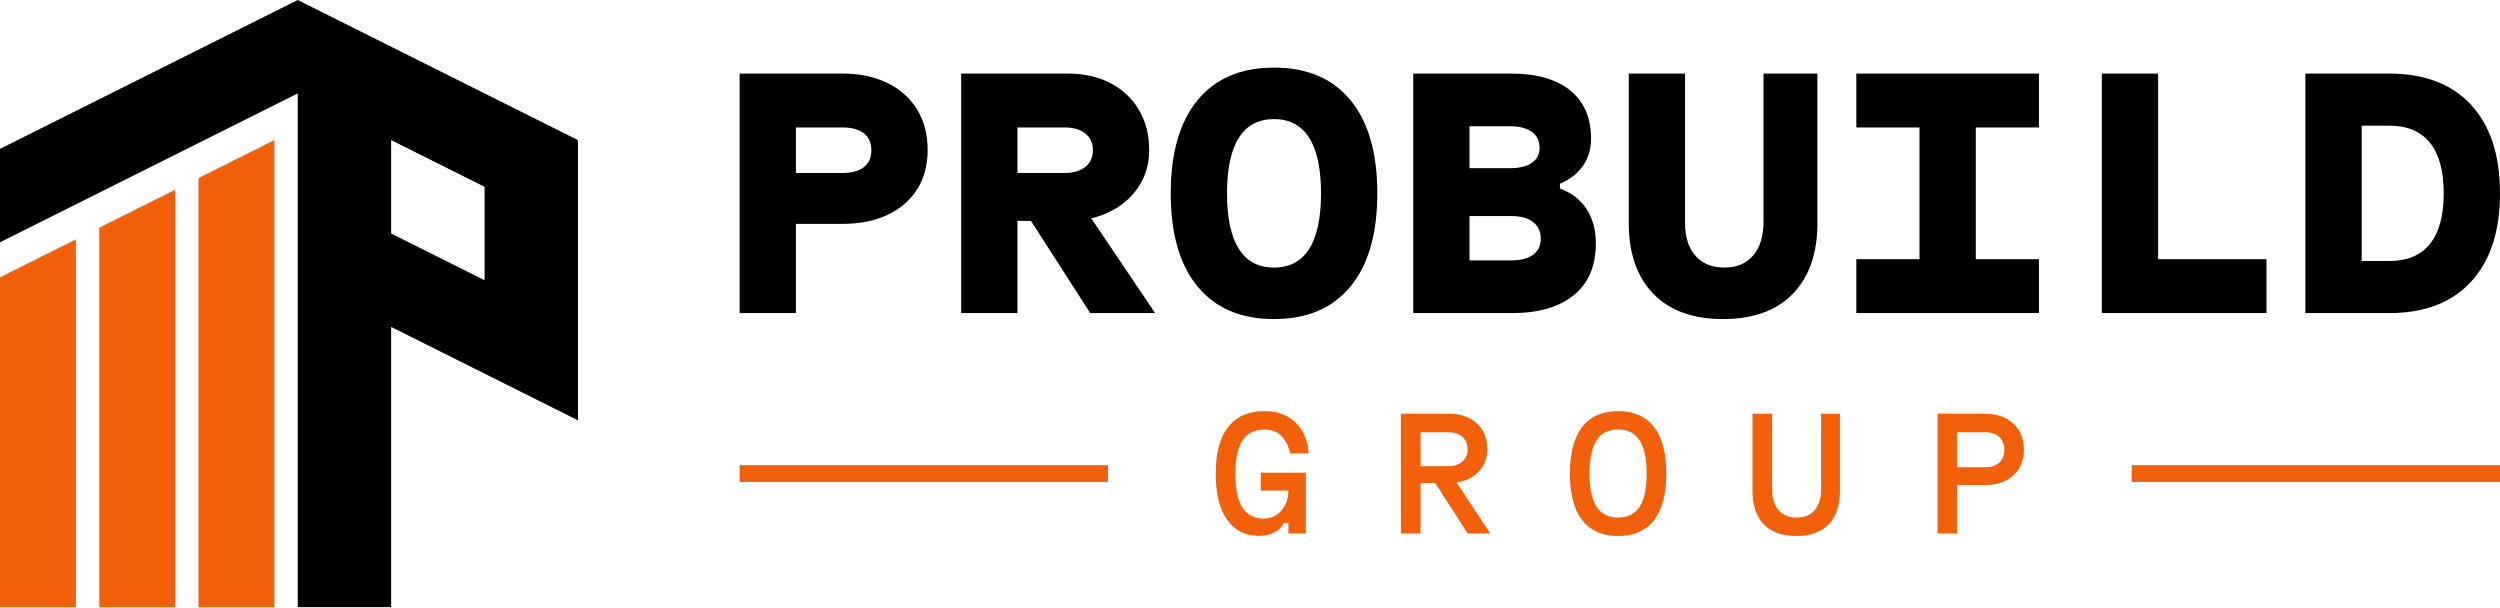
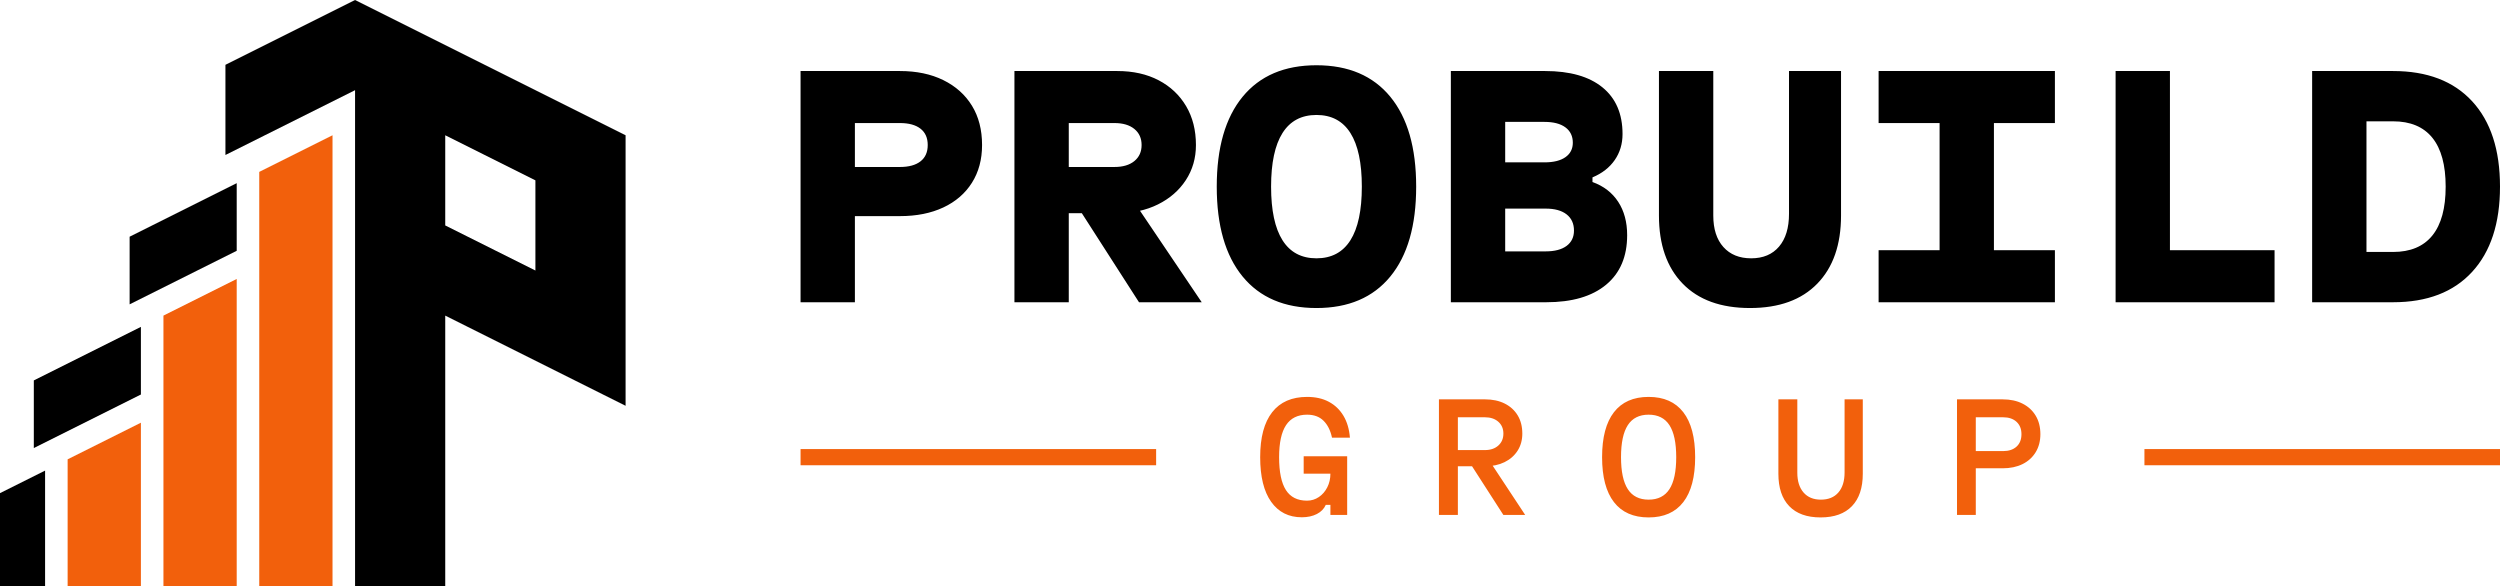
- <svg xmlns="http://www.w3.org/2000/svg" viewBox="0 0 417.523 101.376" width="417.523" height="101.376" role="img" aria-label="ProBuild Group">
-   <g transform="translate(0 0) scale(0.975) translate(-5 -8)">
+ <svg xmlns="http://www.w3.org/2000/svg" viewBox="0 0 432.495 101.376" width="432.495" height="101.376" role="img" aria-label="ProBuild Group">
+   <g transform="translate(0 0) scale(0.975) translate(7 -8)">
    <g fill="#F2600C">
-       <path d="M5 55.5L18 49V112H5Z" />
-       <path d="M22 47L35 40.5V112H22Z" />
+       <path d="M5 89.5L18 83V112H5Z" />
+       <path d="M22 64L35 57.5V112H22Z" />
      <path d="M39 38.5L52 32V112H39Z" />
    </g>
-     <path fill="#000000" fill-rule="evenodd" d="M5 33.5L56 8L104 32V80L72 64V112H56V24L5 49.5Z M72 32L88 40V56L72 48Z" />
+     <path fill="#000000" fill-rule="evenodd" d="M33 19.5L56 8L104 32V80L72 64V112H56V24L33 35.5Z M72 32L88 40V56L72 48Z M-7 95.5L1 91.5V112H-7Z M-1 75.5L18 66V78L-1 87.5Z M16 50L35 40.5V52.5L16 62Z" />
  </g>
-   <path fill="#000000" d="M123.523 52.288V12.288H140.723Q145.023 12.288 148.223 13.863Q151.423 15.438 153.173 18.288Q154.923 21.138 154.923 25.088Q154.923 28.838 153.173 31.613Q151.423 34.388 148.223 35.888Q145.023 37.388 140.723 37.388H132.923V52.288ZM132.923 28.888H140.723Q143.023 28.888 144.273 27.913Q145.523 26.938 145.523 25.088Q145.523 23.238 144.273 22.263Q143.023 21.288 140.723 21.288H132.923ZM160.523 52.288V12.288H178.323Q182.423 12.288 185.473 13.888Q188.523 15.488 190.223 18.363Q191.923 21.238 191.923 25.088Q191.923 28.488 190.173 31.163Q188.423 33.838 185.348 35.363Q182.273 36.888 178.323 36.888H169.923V52.288ZM182.073 52.288 171.223 35.388H181.523L192.923 52.288ZM169.923 28.888H177.823Q180.023 28.888 181.273 27.863Q182.523 26.838 182.523 25.088Q182.523 23.338 181.273 22.313Q180.023 21.288 177.823 21.288H169.923ZM212.773 53.288Q204.473 53.288 199.998 47.838Q195.523 42.388 195.523 32.288Q195.523 22.188 199.998 16.738Q204.473 11.288 212.773 11.288Q221.073 11.288 225.548 16.738Q230.023 22.188 230.023 32.288Q230.023 42.388 225.548 47.838Q221.073 53.288 212.773 53.288ZM212.773 44.688Q216.673 44.688 218.648 41.563Q220.623 38.438 220.623 32.288Q220.623 26.138 218.648 23.013Q216.673 19.888 212.773 19.888Q208.873 19.888 206.898 23.013Q204.923 26.138 204.923 32.288Q204.923 38.438 206.898 41.563Q208.873 44.688 212.773 44.688ZM236.023 52.288V12.288H252.323Q258.773 12.288 262.248 15.113Q265.723 17.938 265.723 23.188Q265.723 25.738 264.373 27.688Q263.023 29.638 260.523 30.688V31.488Q263.423 32.538 264.973 34.913Q266.523 37.288 266.523 40.688Q266.523 46.238 262.873 49.263Q259.223 52.288 252.523 52.288ZM245.423 43.488H252.423Q254.773 43.488 256.048 42.538Q257.323 41.588 257.323 39.888Q257.323 38.088 256.048 37.088Q254.773 36.088 252.423 36.088H245.423ZM245.423 28.088H252.223Q254.573 28.088 255.848 27.188Q257.123 26.288 257.123 24.688Q257.123 22.988 255.848 22.038Q254.573 21.088 252.223 21.088H245.423ZM272.023 12.288H281.423V37.288Q281.423 40.788 283.173 42.738Q284.923 44.688 287.973 44.688Q291.073 44.688 292.798 42.663Q294.523 40.638 294.523 36.988V12.288H303.523V37.288Q303.523 44.838 299.423 49.063Q295.323 53.288 287.773 53.288Q280.223 53.288 276.123 49.063Q272.023 44.838 272.023 37.288ZM310.023 52.288V43.288H320.573V21.288H310.023V12.288H340.523V21.288H329.973V43.288H340.523V52.288ZM351.023 52.288V12.288H360.423V43.288H378.523V52.288ZM385.023 52.288V12.288H399.023Q407.873 12.288 412.698 17.513Q417.523 22.738 417.523 32.288Q417.523 41.788 412.698 47.038Q407.873 52.288 399.023 52.288ZM394.423 43.588H399.023Q403.523 43.588 405.823 40.738Q408.123 37.888 408.123 32.288Q408.123 26.688 405.823 23.838Q403.523 20.988 399.023 20.988H394.423Z" />
+   <path fill="#000000" d="M138.495 52.288V12.288H155.695Q159.995 12.288 163.195 13.863Q166.395 15.438 168.145 18.288Q169.895 21.138 169.895 25.088Q169.895 28.838 168.145 31.613Q166.395 34.388 163.195 35.888Q159.995 37.388 155.695 37.388H147.895V52.288ZM147.895 28.888H155.695Q157.995 28.888 159.245 27.913Q160.495 26.938 160.495 25.088Q160.495 23.238 159.245 22.263Q157.995 21.288 155.695 21.288H147.895ZM175.495 52.288V12.288H193.295Q197.395 12.288 200.445 13.888Q203.495 15.488 205.195 18.363Q206.895 21.238 206.895 25.088Q206.895 28.488 205.145 31.163Q203.395 33.838 200.32 35.363Q197.245 36.888 193.295 36.888H184.895V52.288ZM197.045 52.288 186.195 35.388H196.495L207.895 52.288ZM184.895 28.888H192.795Q194.995 28.888 196.245 27.863Q197.495 26.838 197.495 25.088Q197.495 23.338 196.245 22.313Q194.995 21.288 192.795 21.288H184.895ZM227.745 53.288Q219.445 53.288 214.97 47.838Q210.495 42.388 210.495 32.288Q210.495 22.188 214.97 16.738Q219.445 11.288 227.745 11.288Q236.045 11.288 240.52 16.738Q244.995 22.188 244.995 32.288Q244.995 42.388 240.52 47.838Q236.045 53.288 227.745 53.288ZM227.745 44.688Q231.645 44.688 233.62 41.563Q235.595 38.438 235.595 32.288Q235.595 26.138 233.62 23.013Q231.645 19.888 227.745 19.888Q223.845 19.888 221.87 23.013Q219.895 26.138 219.895 32.288Q219.895 38.438 221.87 41.563Q223.845 44.688 227.745 44.688ZM250.995 52.288V12.288H267.295Q273.745 12.288 277.22 15.113Q280.695 17.938 280.695 23.188Q280.695 25.738 279.345 27.688Q277.995 29.638 275.495 30.688V31.488Q278.395 32.538 279.945 34.913Q281.495 37.288 281.495 40.688Q281.495 46.238 277.845 49.263Q274.195 52.288 267.495 52.288ZM260.395 43.488H267.395Q269.745 43.488 271.02 42.538Q272.295 41.588 272.295 39.888Q272.295 38.088 271.02 37.088Q269.745 36.088 267.395 36.088H260.395ZM260.395 28.088H267.195Q269.545 28.088 270.82 27.188Q272.095 26.288 272.095 24.688Q272.095 22.988 270.82 22.038Q269.545 21.088 267.195 21.088H260.395ZM286.995 12.288H296.395V37.288Q296.395 40.788 298.145 42.738Q299.895 44.688 302.945 44.688Q306.045 44.688 307.77 42.663Q309.495 40.638 309.495 36.988V12.288H318.495V37.288Q318.495 44.838 314.395 49.063Q310.295 53.288 302.745 53.288Q295.195 53.288 291.095 49.063Q286.995 44.838 286.995 37.288ZM324.995 52.288V43.288H335.545V21.288H324.995V12.288H355.495V21.288H344.945V43.288H355.495V52.288ZM365.995 52.288V12.288H375.395V43.288H393.495V52.288ZM399.995 52.288V12.288H413.995Q422.845 12.288 427.67 17.513Q432.495 22.738 432.495 32.288Q432.495 41.788 427.67 47.038Q422.845 52.288 413.995 52.288ZM409.395 43.588H413.995Q418.495 43.588 420.795 40.738Q423.095 37.888 423.095 32.288Q423.095 26.688 420.795 23.838Q418.495 20.988 413.995 20.988H409.395Z" />
  <g fill="#F2600C">
-     <rect x="123.523" y="77.688" width="61.513" height="2.8" />
-     <rect x="356.01" y="77.688" width="61.513" height="2.8" />
-     <path d="M210.235 89.488Q206.835 89.488 204.935 86.813Q203.035 84.138 203.035 79.088Q203.035 73.963 205.11 71.313Q207.185 68.663 211.16 68.663Q213.335 68.663 214.923 69.513Q216.51 70.363 217.448 71.938Q218.385 73.513 218.56 75.713H215.46Q215.06 73.838 213.998 72.788Q212.935 71.738 211.16 71.738Q208.71 71.738 207.51 73.55Q206.31 75.363 206.31 79.088Q206.31 82.938 207.485 84.776Q208.66 86.613 211.135 86.613Q212.26 86.613 213.185 85.988Q214.11 85.363 214.648 84.301Q215.185 83.238 215.185 81.938H210.56V78.938H218.085V89.088H215.185V87.338H214.385Q213.935 88.363 212.835 88.926Q211.735 89.488 210.235 89.488ZM233.96 89.088V69.088H241.935Q243.885 69.088 245.335 69.813Q246.785 70.538 247.585 71.863Q248.385 73.188 248.385 75.013Q248.385 76.688 247.573 77.963Q246.76 79.238 245.31 79.951Q243.86 80.663 241.935 80.663H237.235V89.088ZM245.11 89.088 239.335 80.113H242.96L248.885 89.088ZM237.235 77.863H241.91Q243.36 77.863 244.235 77.076Q245.11 76.288 245.11 75.013Q245.11 73.738 244.235 72.963Q243.36 72.188 241.91 72.188H237.235ZM270.235 89.513Q266.285 89.513 264.235 86.863Q262.185 84.213 262.185 79.088Q262.185 73.963 264.235 71.313Q266.285 68.663 270.235 68.663Q274.185 68.663 276.235 71.313Q278.285 73.963 278.285 79.088Q278.285 84.213 276.235 86.863Q274.185 89.513 270.235 89.513ZM270.235 86.438Q272.66 86.438 273.835 84.626Q275.01 82.813 275.01 79.088Q275.01 75.363 273.835 73.55Q272.66 71.738 270.235 71.738Q267.81 71.738 266.635 73.55Q265.46 75.363 265.46 79.088Q265.46 82.813 266.635 84.626Q267.81 86.438 270.235 86.438ZM292.685 69.088H295.96V81.788Q295.96 83.963 297.035 85.201Q298.11 86.438 300.035 86.438Q301.985 86.438 303.06 85.201Q304.135 83.963 304.135 81.738V69.088H307.285V81.963Q307.285 85.613 305.41 87.563Q303.535 89.513 299.985 89.513Q296.435 89.513 294.56 87.563Q292.685 85.613 292.685 81.963ZM323.585 89.088V69.088H331.485Q333.46 69.088 334.923 69.826Q336.385 70.563 337.198 71.913Q338.01 73.263 338.01 75.113Q338.01 76.888 337.198 78.226Q336.385 79.563 334.923 80.288Q333.46 81.013 331.485 81.013H326.835V89.088ZM326.835 78.038H331.56Q333.035 78.038 333.885 77.263Q334.735 76.488 334.735 75.113Q334.735 73.763 333.885 72.976Q333.035 72.188 331.56 72.188H326.835Z" />
+     <rect x="138.495" y="77.688" width="61.513" height="2.8" />
+     <rect x="370.983" y="77.688" width="61.513" height="2.8" />
+     <path d="M225.208 89.488Q221.808 89.488 219.908 86.813Q218.008 84.138 218.008 79.088Q218.008 73.963 220.083 71.313Q222.158 68.663 226.133 68.663Q228.308 68.663 229.895 69.513Q231.483 70.363 232.42 71.938Q233.358 73.513 233.533 75.713H230.433Q230.033 73.838 228.97 72.788Q227.908 71.738 226.133 71.738Q223.683 71.738 222.483 73.55Q221.283 75.363 221.283 79.088Q221.283 82.938 222.458 84.776Q223.633 86.613 226.108 86.613Q227.233 86.613 228.158 85.988Q229.083 85.363 229.62 84.301Q230.158 83.238 230.158 81.938H225.533V78.938H233.058V89.088H230.158V87.338H229.358Q228.908 88.363 227.808 88.926Q226.708 89.488 225.208 89.488ZM248.933 89.088V69.088H256.908Q258.858 69.088 260.308 69.813Q261.758 70.538 262.558 71.863Q263.358 73.188 263.358 75.013Q263.358 76.688 262.545 77.963Q261.733 79.238 260.283 79.951Q258.833 80.663 256.908 80.663H252.208V89.088ZM260.083 89.088 254.308 80.113H257.933L263.858 89.088ZM252.208 77.863H256.883Q258.333 77.863 259.208 77.076Q260.083 76.288 260.083 75.013Q260.083 73.738 259.208 72.963Q258.333 72.188 256.883 72.188H252.208ZM285.208 89.513Q281.258 89.513 279.208 86.863Q277.158 84.213 277.158 79.088Q277.158 73.963 279.208 71.313Q281.258 68.663 285.208 68.663Q289.158 68.663 291.208 71.313Q293.258 73.963 293.258 79.088Q293.258 84.213 291.208 86.863Q289.158 89.513 285.208 89.513ZM285.208 86.438Q287.633 86.438 288.808 84.626Q289.983 82.813 289.983 79.088Q289.983 75.363 288.808 73.55Q287.633 71.738 285.208 71.738Q282.783 71.738 281.608 73.55Q280.433 75.363 280.433 79.088Q280.433 82.813 281.608 84.626Q282.783 86.438 285.208 86.438ZM307.658 69.088H310.933V81.788Q310.933 83.963 312.008 85.201Q313.083 86.438 315.008 86.438Q316.958 86.438 318.033 85.201Q319.108 83.963 319.108 81.738V69.088H322.258V81.963Q322.258 85.613 320.383 87.563Q318.508 89.513 314.958 89.513Q311.408 89.513 309.533 87.563Q307.658 85.613 307.658 81.963ZM338.558 89.088V69.088H346.458Q348.433 69.088 349.895 69.826Q351.358 70.563 352.17 71.913Q352.983 73.263 352.983 75.113Q352.983 76.888 352.17 78.226Q351.358 79.563 349.895 80.288Q348.433 81.013 346.458 81.013H341.808V89.088ZM341.808 78.038H346.533Q348.008 78.038 348.858 77.263Q349.708 76.488 349.708 75.113Q349.708 73.763 348.858 72.976Q348.008 72.188 346.533 72.188H341.808Z" />
  </g>
</svg>
